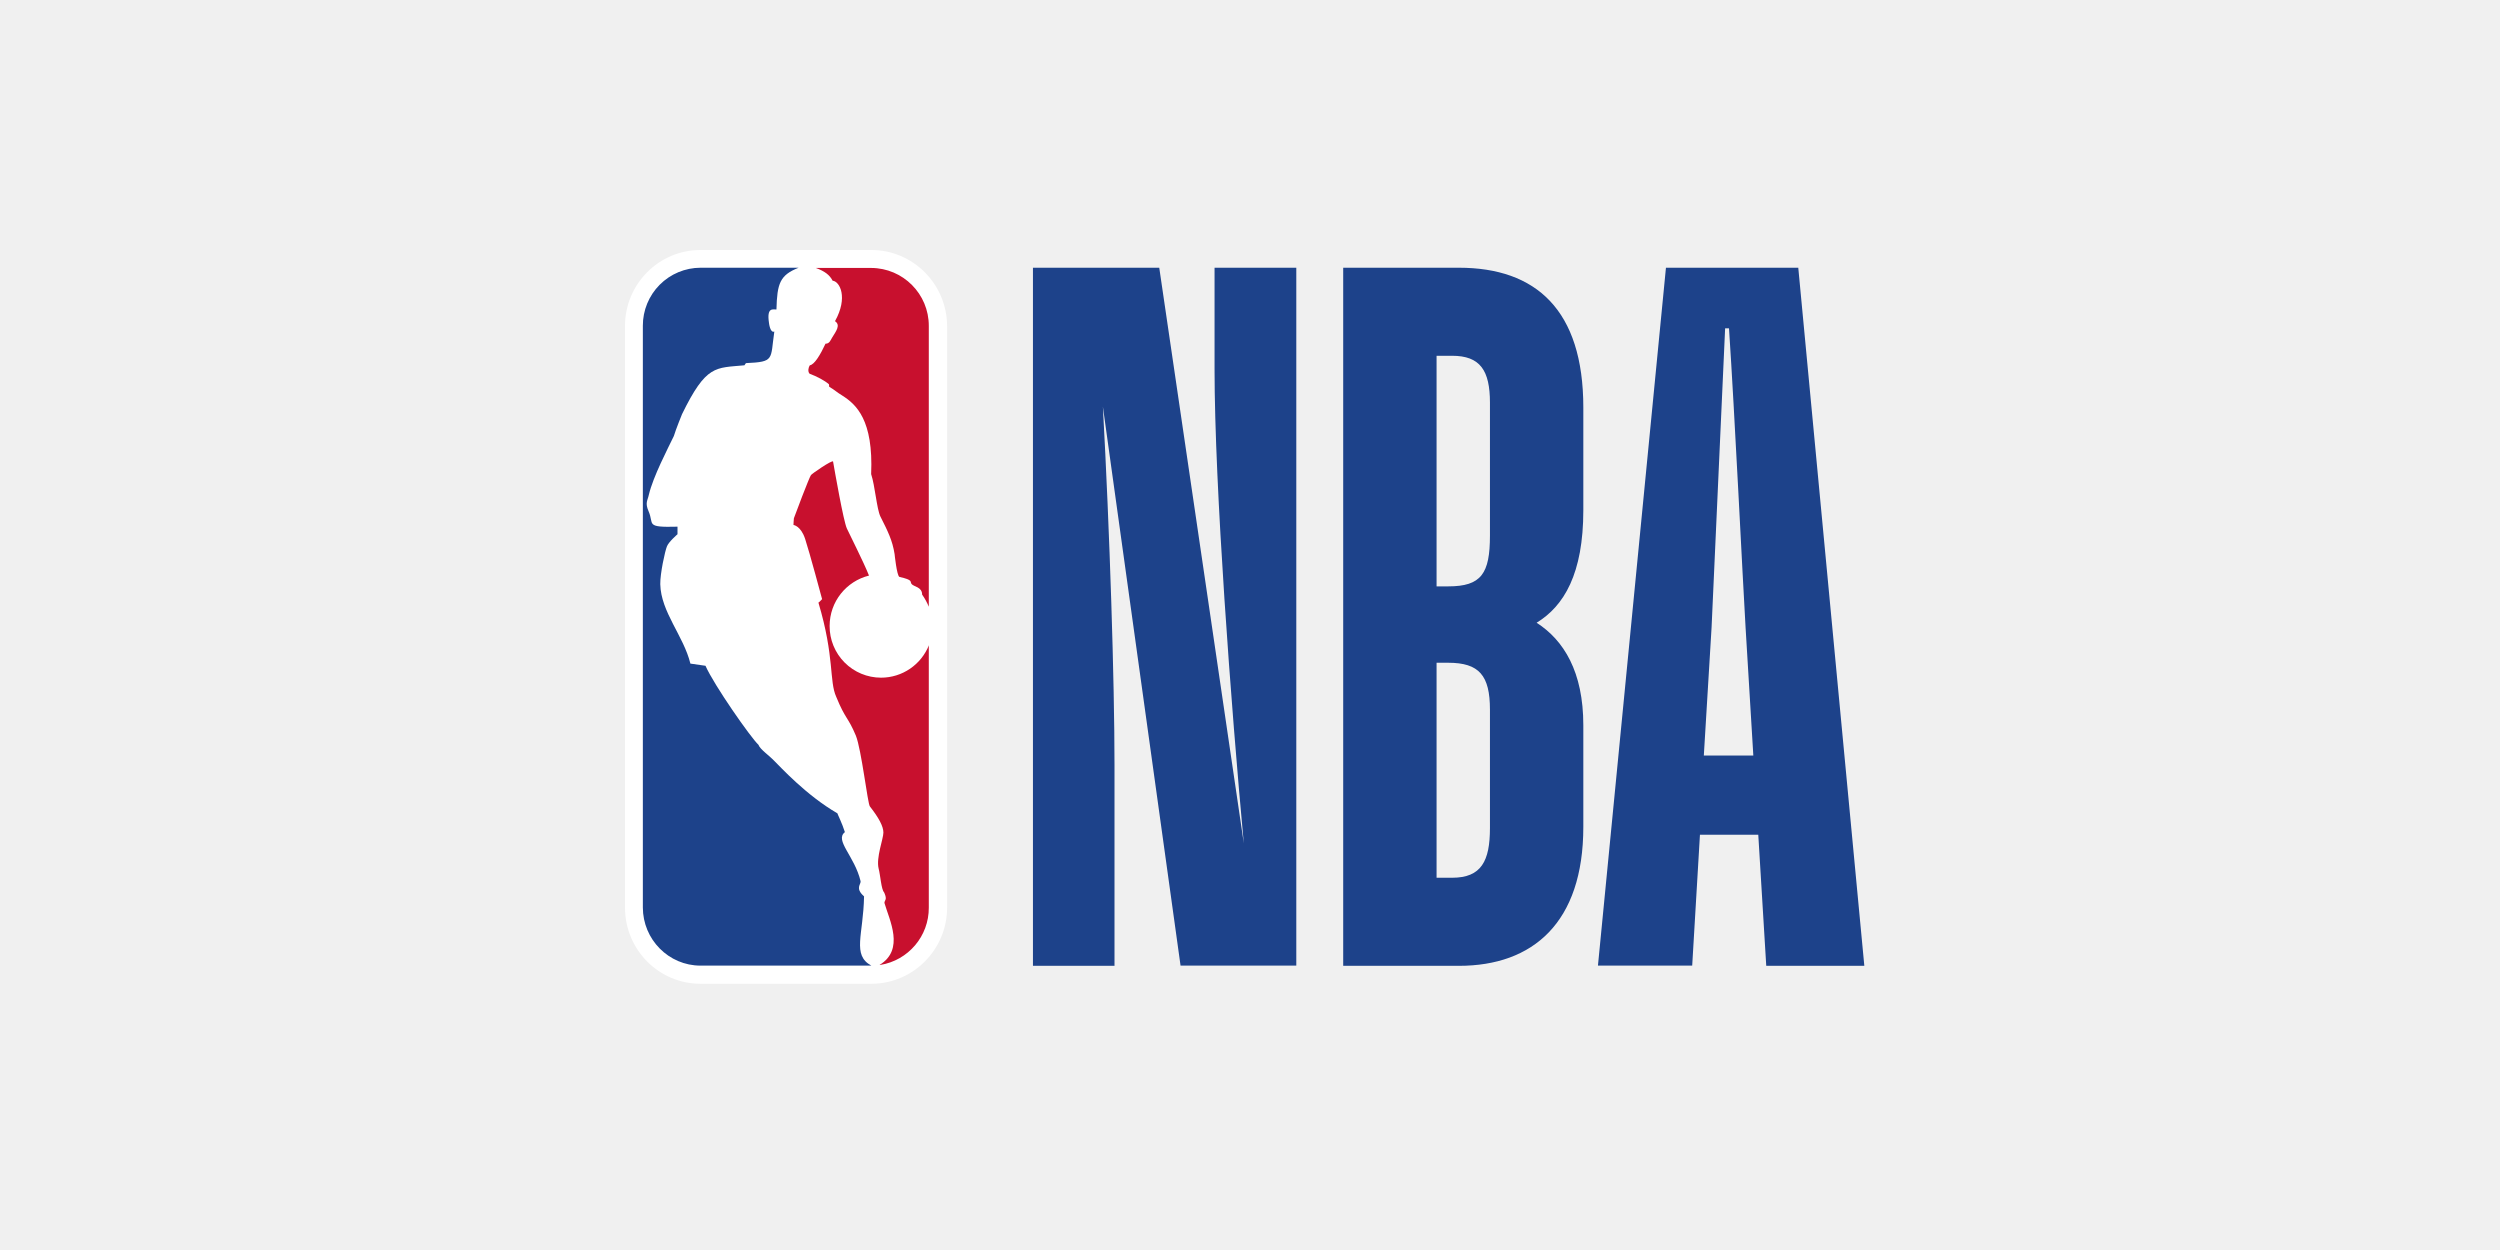
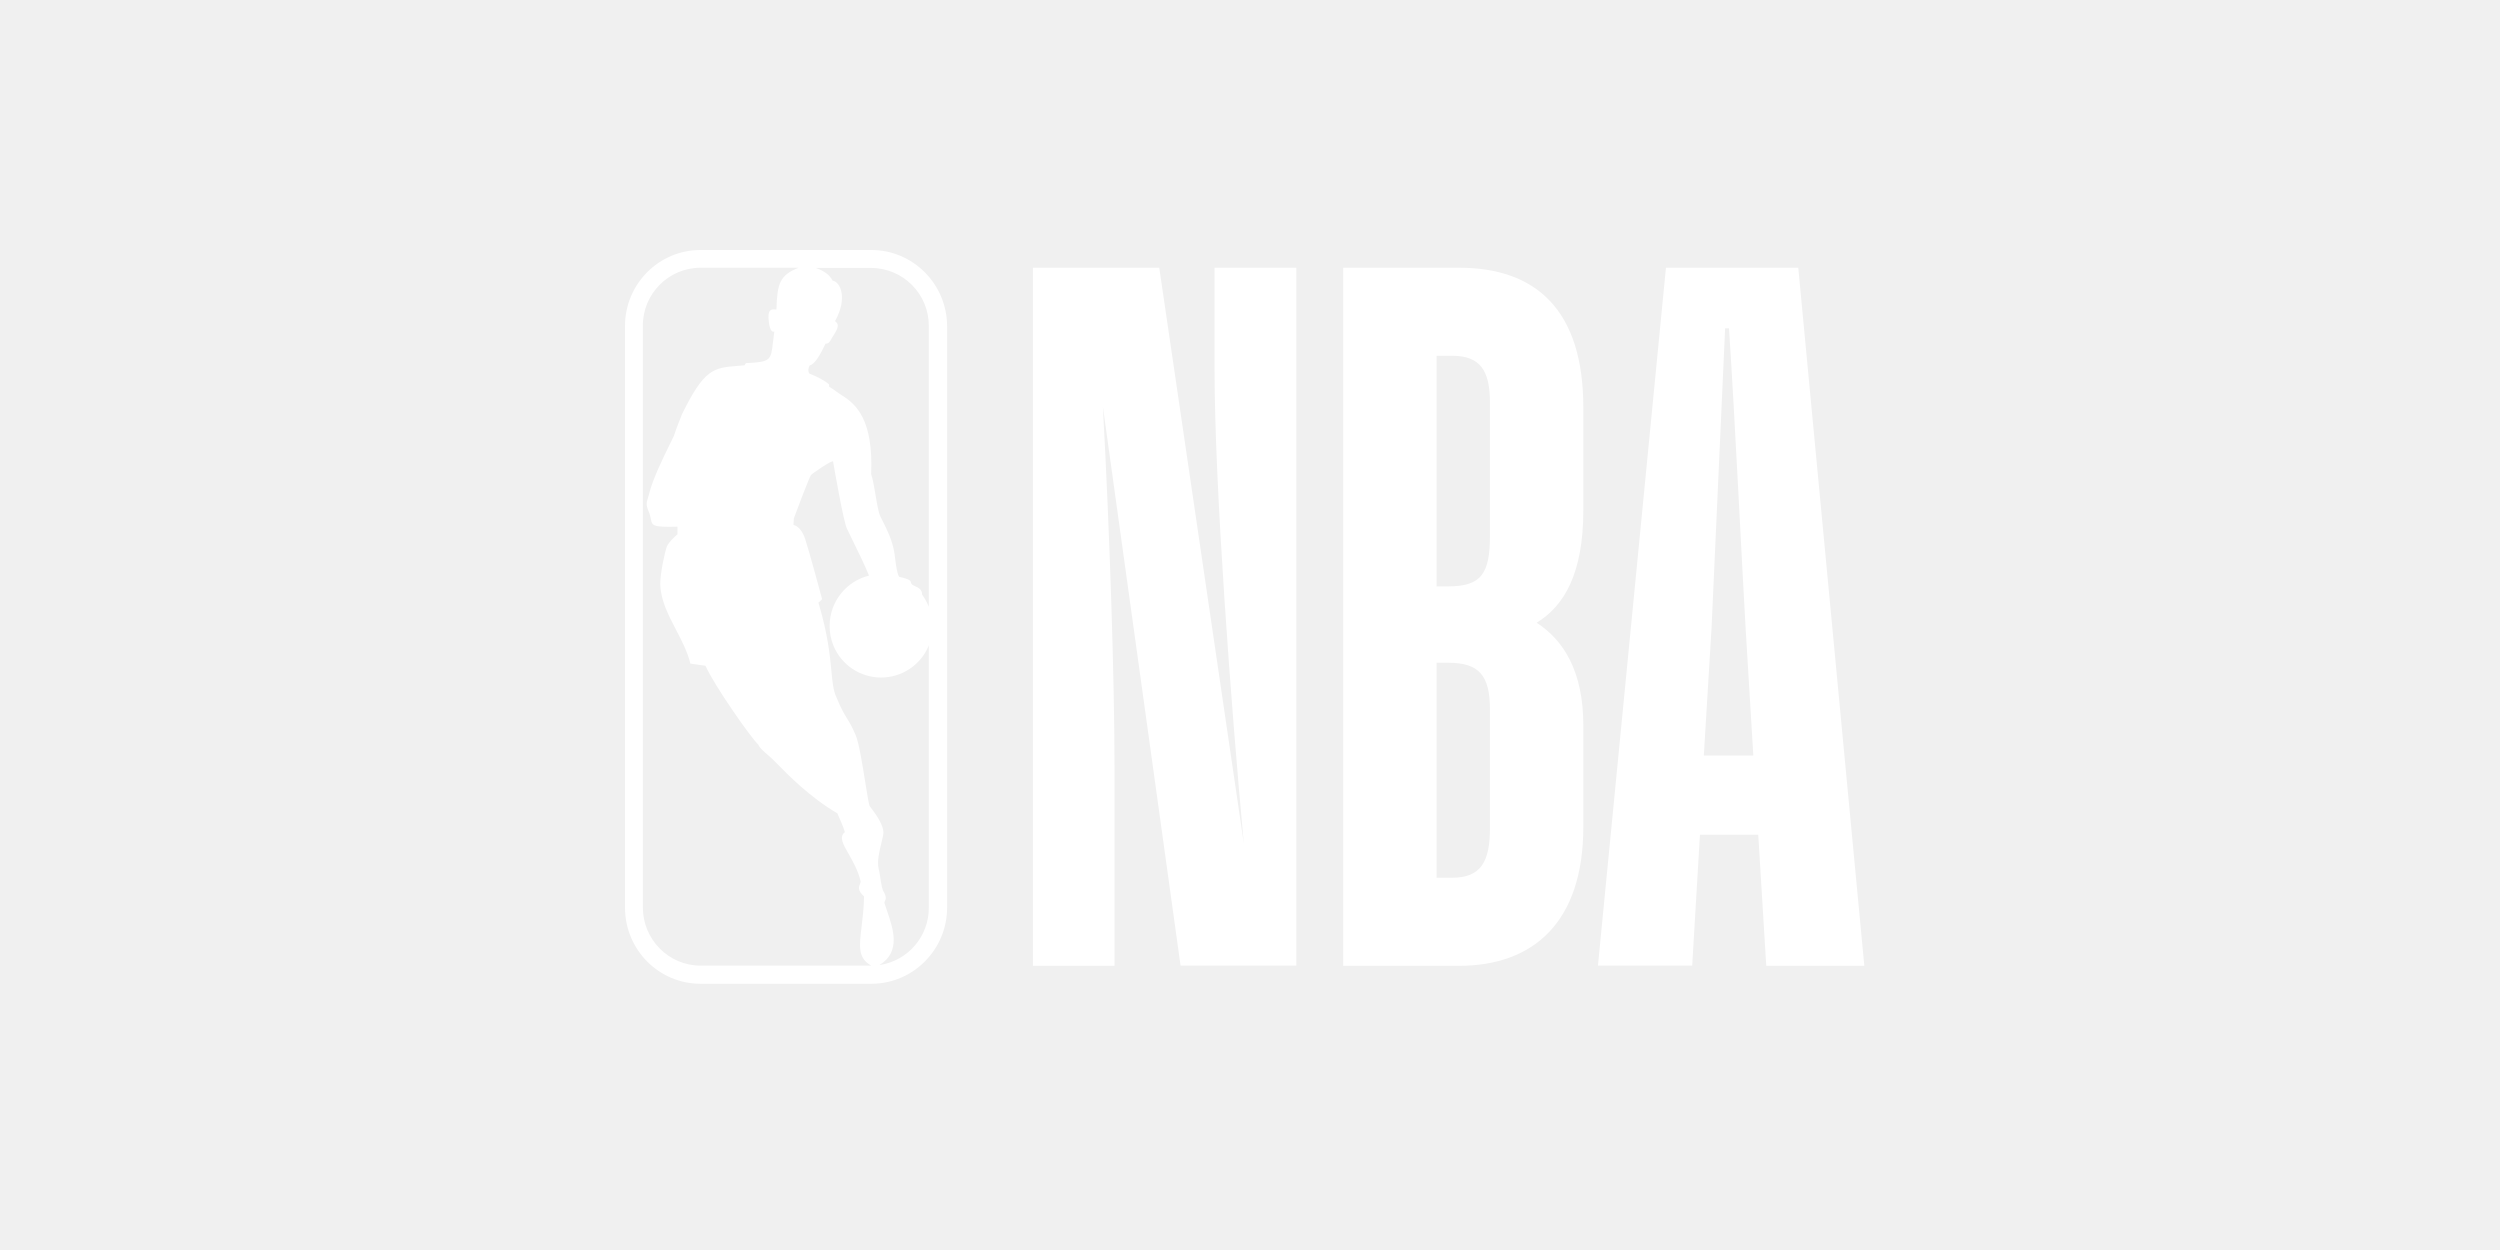
- <svg xmlns="http://www.w3.org/2000/svg" width="100px" height="50px" viewBox="0 0 100 50" version="1.1">
-   <g id="Page-1" stroke="none" stroke-width="1" fill="none" fill-rule="evenodd">
-     <g id="Artboard" fill-rule="nonzero">
-       <g id="nba">
-         <path d="M44.588,38.633 L41.318,38.633 L41.318,10.709 L46.37,10.709 L49.752,33.735 C49.244,28.258 48.582,19.423 48.582,14.776 L48.582,10.71 L51.852,10.71 L51.852,38.625 L47.222,38.625 L44.115,16.265 C44.39,21.267 44.58,27.255 44.58,30.612 L44.58,38.634 L44.588,38.634 L44.588,38.633 Z M57.463,26.51 L57.463,35.11 L58.083,35.11 C59.253,35.11 59.598,34.445 59.598,33.12 L59.598,28.387 C59.598,27.02 59.168,26.51 57.928,26.51 L57.463,26.51 L57.463,26.51 Z M57.463,14.231 L57.463,23.455 L57.928,23.455 C59.254,23.455 59.598,22.945 59.598,21.422 L59.598,16.109 C59.598,14.819 59.211,14.231 58.083,14.231 L57.463,14.231 L57.463,14.231 Z M53.728,38.633 L53.728,10.709 L58.358,10.709 C61.431,10.709 63.333,12.389 63.333,16.299 L63.333,20.409 C63.333,22.953 62.558,24.243 61.465,24.909 C62.55,25.609 63.333,26.865 63.333,29.01 L63.333,33.077 C63.333,36.911 61.311,38.633 58.359,38.633 L53.729,38.633 L53.728,38.633 Z M68.153,30.222 L70.133,30.222 L69.823,25.099 C69.702,23.066 69.392,16.619 69.16,13.132 L69.005,13.132 L68.463,25.1 L68.153,30.223 L68.153,30.222 Z M70.33,33.389 L67.998,33.389 L67.688,38.624 L63.918,38.624 L66.638,10.709 L71.931,10.709 L74.573,38.633 L70.65,38.633 L70.331,33.389 L70.33,33.389 Z" id="Shape" fill="#1D428A" />
-         <path d="M34.854,10 L28.021,10 C26.35,10 25,11.367 25,13.037 L25,36.305 C25,37.984 26.351,39.351 28.02,39.351 L34.854,39.351 C36.524,39.351 37.884,37.984 37.884,36.305 L37.884,13.037 C37.875,11.358 36.515,10 34.854,10" id="Path" fill="#FFFFFF" />
-         <path d="M33.159,15.373 L33.167,15.469 C33.374,15.589 33.477,15.694 33.692,15.823 C34.252,16.178 34.94,16.801 34.846,18.964 C35.001,19.432 35.069,20.357 35.216,20.66 C35.508,21.24 35.698,21.612 35.784,22.166 C35.784,22.166 35.87,23.014 35.974,23.075 C36.55,23.205 36.386,23.265 36.464,23.36 C36.55,23.473 36.885,23.473 36.885,23.784 C36.997,23.94 37.083,24.104 37.152,24.269 L37.152,13.037 C37.155,11.76 36.123,10.722 34.846,10.718 L32.634,10.718 C32.987,10.848 33.184,10.995 33.305,11.228 C33.589,11.255 33.933,11.895 33.4,12.847 C33.632,13.002 33.451,13.237 33.28,13.513 C33.228,13.6 33.176,13.755 33.021,13.747 C32.823,14.171 32.582,14.586 32.393,14.612 C32.341,14.682 32.298,14.862 32.384,14.949 C32.668,15.053 32.995,15.226 33.159,15.373 M37.16,25.8 C36.85,26.588 36.089,27.107 35.242,27.107 C34.695,27.107 34.17,26.889 33.784,26.501 C33.397,26.112 33.182,25.586 33.185,25.039 C33.185,24.061 33.856,23.248 34.76,23.023 C34.519,22.426 34.02,21.456 33.873,21.136 C33.735,20.825 33.391,18.852 33.323,18.462 C33.305,18.376 32.436,18.973 32.436,19.008 C32.384,19.06 31.782,20.643 31.756,20.73 C31.747,20.781 31.739,20.998 31.739,20.998 C31.739,20.998 32.031,21.032 32.204,21.552 C32.376,22.071 32.884,23.966 32.884,23.966 C32.884,23.966 32.746,24.113 32.737,24.104 C33.391,26.294 33.159,27.237 33.451,27.877 C33.821,28.785 33.916,28.664 34.235,29.426 C34.458,29.98 34.708,32.16 34.795,32.256 C35.147,32.706 35.336,33.051 35.336,33.302 C35.336,33.553 35.036,34.306 35.146,34.747 C35.216,35.007 35.25,35.578 35.362,35.691 C35.362,35.691 35.474,35.907 35.414,36.002 C35.397,36.037 35.371,36.089 35.379,36.123 C35.577,36.807 36.197,37.983 35.181,38.598 L35.207,38.598 C36.332,38.418 37.158,37.444 37.152,36.305 L37.152,25.8 L37.161,25.8 L37.16,25.8 Z" id="Shape" fill="#C8102E" />
-         <path d="M34.562,35.855 C34.192,35.526 34.442,35.379 34.424,35.249 C34.183,34.237 33.374,33.614 33.796,33.285 C33.692,32.948 33.486,32.532 33.495,32.532 C32.247,31.814 31.179,30.637 30.999,30.464 C30.775,30.222 30.405,29.98 30.336,29.789 C30.035,29.512 28.563,27.409 28.219,26.631 L27.616,26.544 C27.341,25.428 26.437,24.485 26.411,23.369 C26.403,22.945 26.601,22.036 26.678,21.854 C26.747,21.673 27.1,21.37 27.1,21.37 L27.1,21.067 C25.792,21.102 26.17,20.972 25.947,20.461 C25.792,20.107 25.904,20.029 25.955,19.786 C26.127,19.06 26.713,17.943 26.954,17.441 C27.031,17.181 27.281,16.567 27.281,16.567 C28.253,14.577 28.615,14.724 29.777,14.612 L29.837,14.525 C30.999,14.473 30.809,14.387 30.973,13.262 C30.801,13.332 30.758,12.907 30.758,12.907 C30.663,12.267 30.93,12.388 31.058,12.379 C31.085,11.332 31.197,11.004 31.945,10.709 L28.021,10.709 C27.407,10.711 26.819,10.956 26.387,11.391 C25.954,11.827 25.712,12.416 25.714,13.03 L25.714,36.297 C25.714,37.577 26.747,38.625 28.021,38.625 L34.854,38.625 C34.071,38.201 34.536,37.396 34.562,35.856 L34.562,35.855 Z" id="Path" fill="#1D428A" />
-       </g>
-     </g>
-   </g>
+ <svg xmlns="http://www.w3.org/2000/svg" width="100" height="50" fill="none">
+   <path fill="#fff" d="M44.588 38.633h-3.27V10.709h5.052l3.382 23.026c-.508-5.477-1.17-14.312-1.17-18.959V10.71h3.27v27.915h-4.63l-3.107-22.36c.275 5.002.465 10.99.465 14.347v8.022l.008-.001ZM57.463 26.51v8.6h.62c1.17 0 1.515-.665 1.515-1.99v-4.733c0-1.367-.43-1.877-1.67-1.877h-.465Zm0-12.279v9.224h.465c1.326 0 1.67-.51 1.67-2.033v-5.313c0-1.29-.387-1.878-1.515-1.878h-.62Zm-3.735 24.402V10.709h4.63c3.073 0 4.975 1.68 4.975 5.59v4.11c0 2.544-.775 3.834-1.868 4.5 1.085.7 1.868 1.956 1.868 4.101v4.067c0 3.834-2.022 5.556-4.974 5.556h-4.631Zm14.425-8.411h1.98l-.31-5.123c-.121-2.033-.431-8.48-.663-11.967h-.155L68.463 25.1l-.31 5.122Zm2.177 3.167h-2.332l-.31 5.235h-3.77l2.72-27.915h5.293l2.642 27.924H70.65l-.32-5.244Z" />
+   <path fill="#fff" fill-rule="evenodd" d="M34.854 10h-6.833C26.35 10 25 11.367 25 13.037v23.268c0 1.679 1.351 3.046 3.02 3.046h6.834c1.67 0 3.03-1.367 3.03-3.046V13.037C37.875 11.358 36.515 10 34.854 10Zm-1.695 5.373.008.096c.106.062.185.12.266.178.076.056.154.113.259.176.56.355 1.248.978 1.154 3.141.073.22.127.543.179.854.058.348.113.682.191.842l.012.024c.285.566.471.936.556 1.482 0 0 .086.848.19.909.435.098.448.157.462.22.004.02.009.042.028.065.028.037.083.062.144.09.126.056.277.125.277.334.112.156.198.32.267.485V13.037a2.312 2.312 0 0 0-2.306-2.319h-2.212c.353.13.55.277.671.51.284.027.628.667.095 1.619.211.141.08.348-.074.592l-.046.074-.025.046c-.046.086-.104.195-.234.188-.198.424-.439.839-.628.865-.052.07-.095.25-.009.337.284.104.611.277.775.424ZM37.16 25.8l-.008.02v-.02h.008Zm-.008.02a2.062 2.062 0 0 1-3.813.01 2.057 2.057 0 0 1-.154-.791c0-.978.671-1.791 1.575-2.016-.167-.415-.46-1.01-.671-1.44-.093-.19-.171-.35-.216-.447-.138-.311-.482-2.283-.55-2.674-.018-.086-.887.511-.887.546-.052.052-.654 1.635-.68 1.722-.009.051-.017.268-.017.268s.292.034.465.554c.172.519.68 2.414.68 2.414s-.138.147-.147.138c.38 1.273.461 2.125.52 2.74.041.444.072.765.194 1.033.196.48.314.672.43.86.103.167.204.33.354.689.129.32.267 1.184.377 1.874.08.504.146.915.183.956.352.45.541.795.541 1.046 0 .087-.036.234-.079.408-.08.328-.183.749-.111 1.037.025.094.046.228.067.367.038.245.077.505.149.577 0 0 .112.216.052.311l-.002.003c-.016.035-.04.085-.033.118.03.102.068.215.11.335.236.687.557 1.617-.308 2.14h.026a2.31 2.31 0 0 0 1.945-2.293V25.82Zm-2.755 9.543c-.045.11-.104.253.165.492-.008.47-.057.872-.099 1.216-.095.78-.153 1.26.391 1.554h-6.833c-1.274 0-2.307-1.048-2.307-2.328V13.03a2.314 2.314 0 0 1 2.307-2.321h3.924c-.748.295-.86.623-.887 1.67a.46.46 0 0 1-.061-.002c-.135-.008-.32-.02-.239.53 0 0 .043.425.215.355-.024.166-.04.31-.055.433-.082.717-.09.786-1.081.83l-.06.087c-.098.01-.191.017-.279.024-.949.078-1.327.11-2.217 1.931 0 0-.25.614-.327.874-.038.08-.085.175-.138.281-.278.565-.716 1.453-.861 2.064a1.43 1.43 0 0 1-.043.154c-.047.143-.082.253.035.521.052.12.072.219.087.3.051.263.065.333 1.066.306v.303s-.353.303-.422.484c-.077.182-.275 1.091-.267 1.515.015.64.319 1.224.627 1.816.23.44.46.883.578 1.359l.603.087c.344.778 1.816 2.881 2.117 3.158.043.12.203.258.372.405.102.088.207.179.291.27l.109.11c.343.352 1.296 1.33 2.387 1.958-.003 0 .015.039.043.103.065.144.186.416.258.65-.242.189-.08.474.15.874.17.298.375.659.478 1.09.005.035-.01.072-.027.114Z" clip-rule="evenodd" />
</svg>
